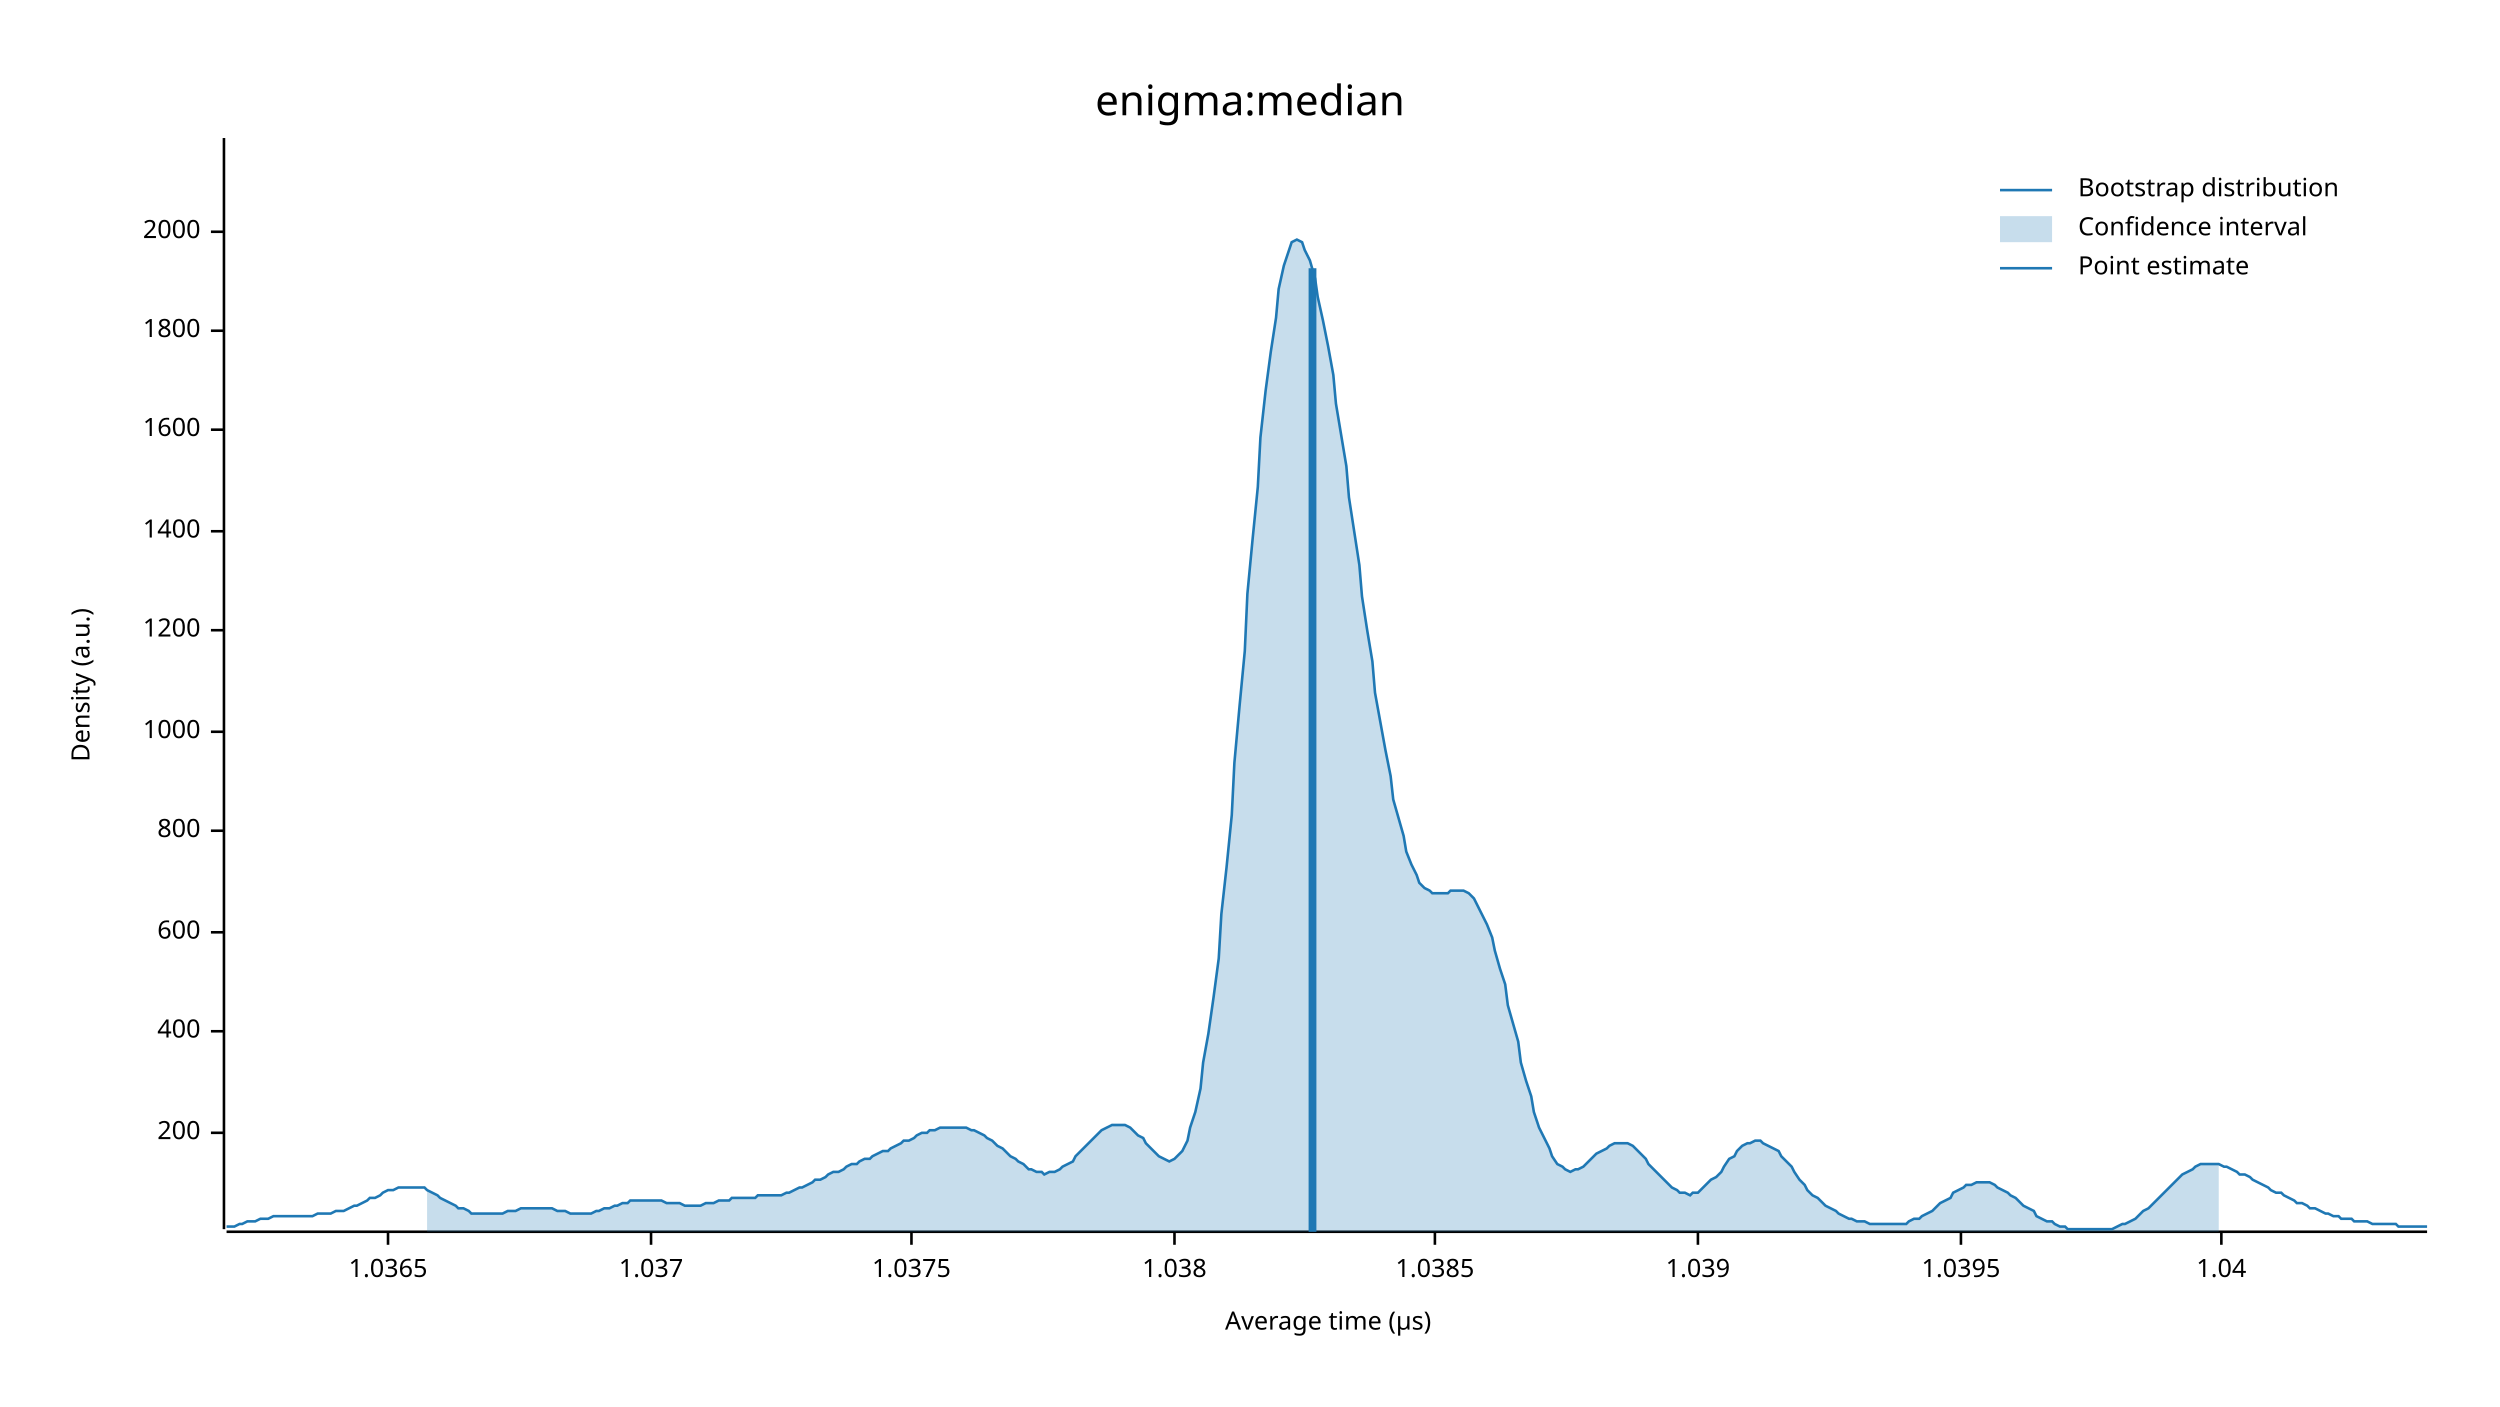
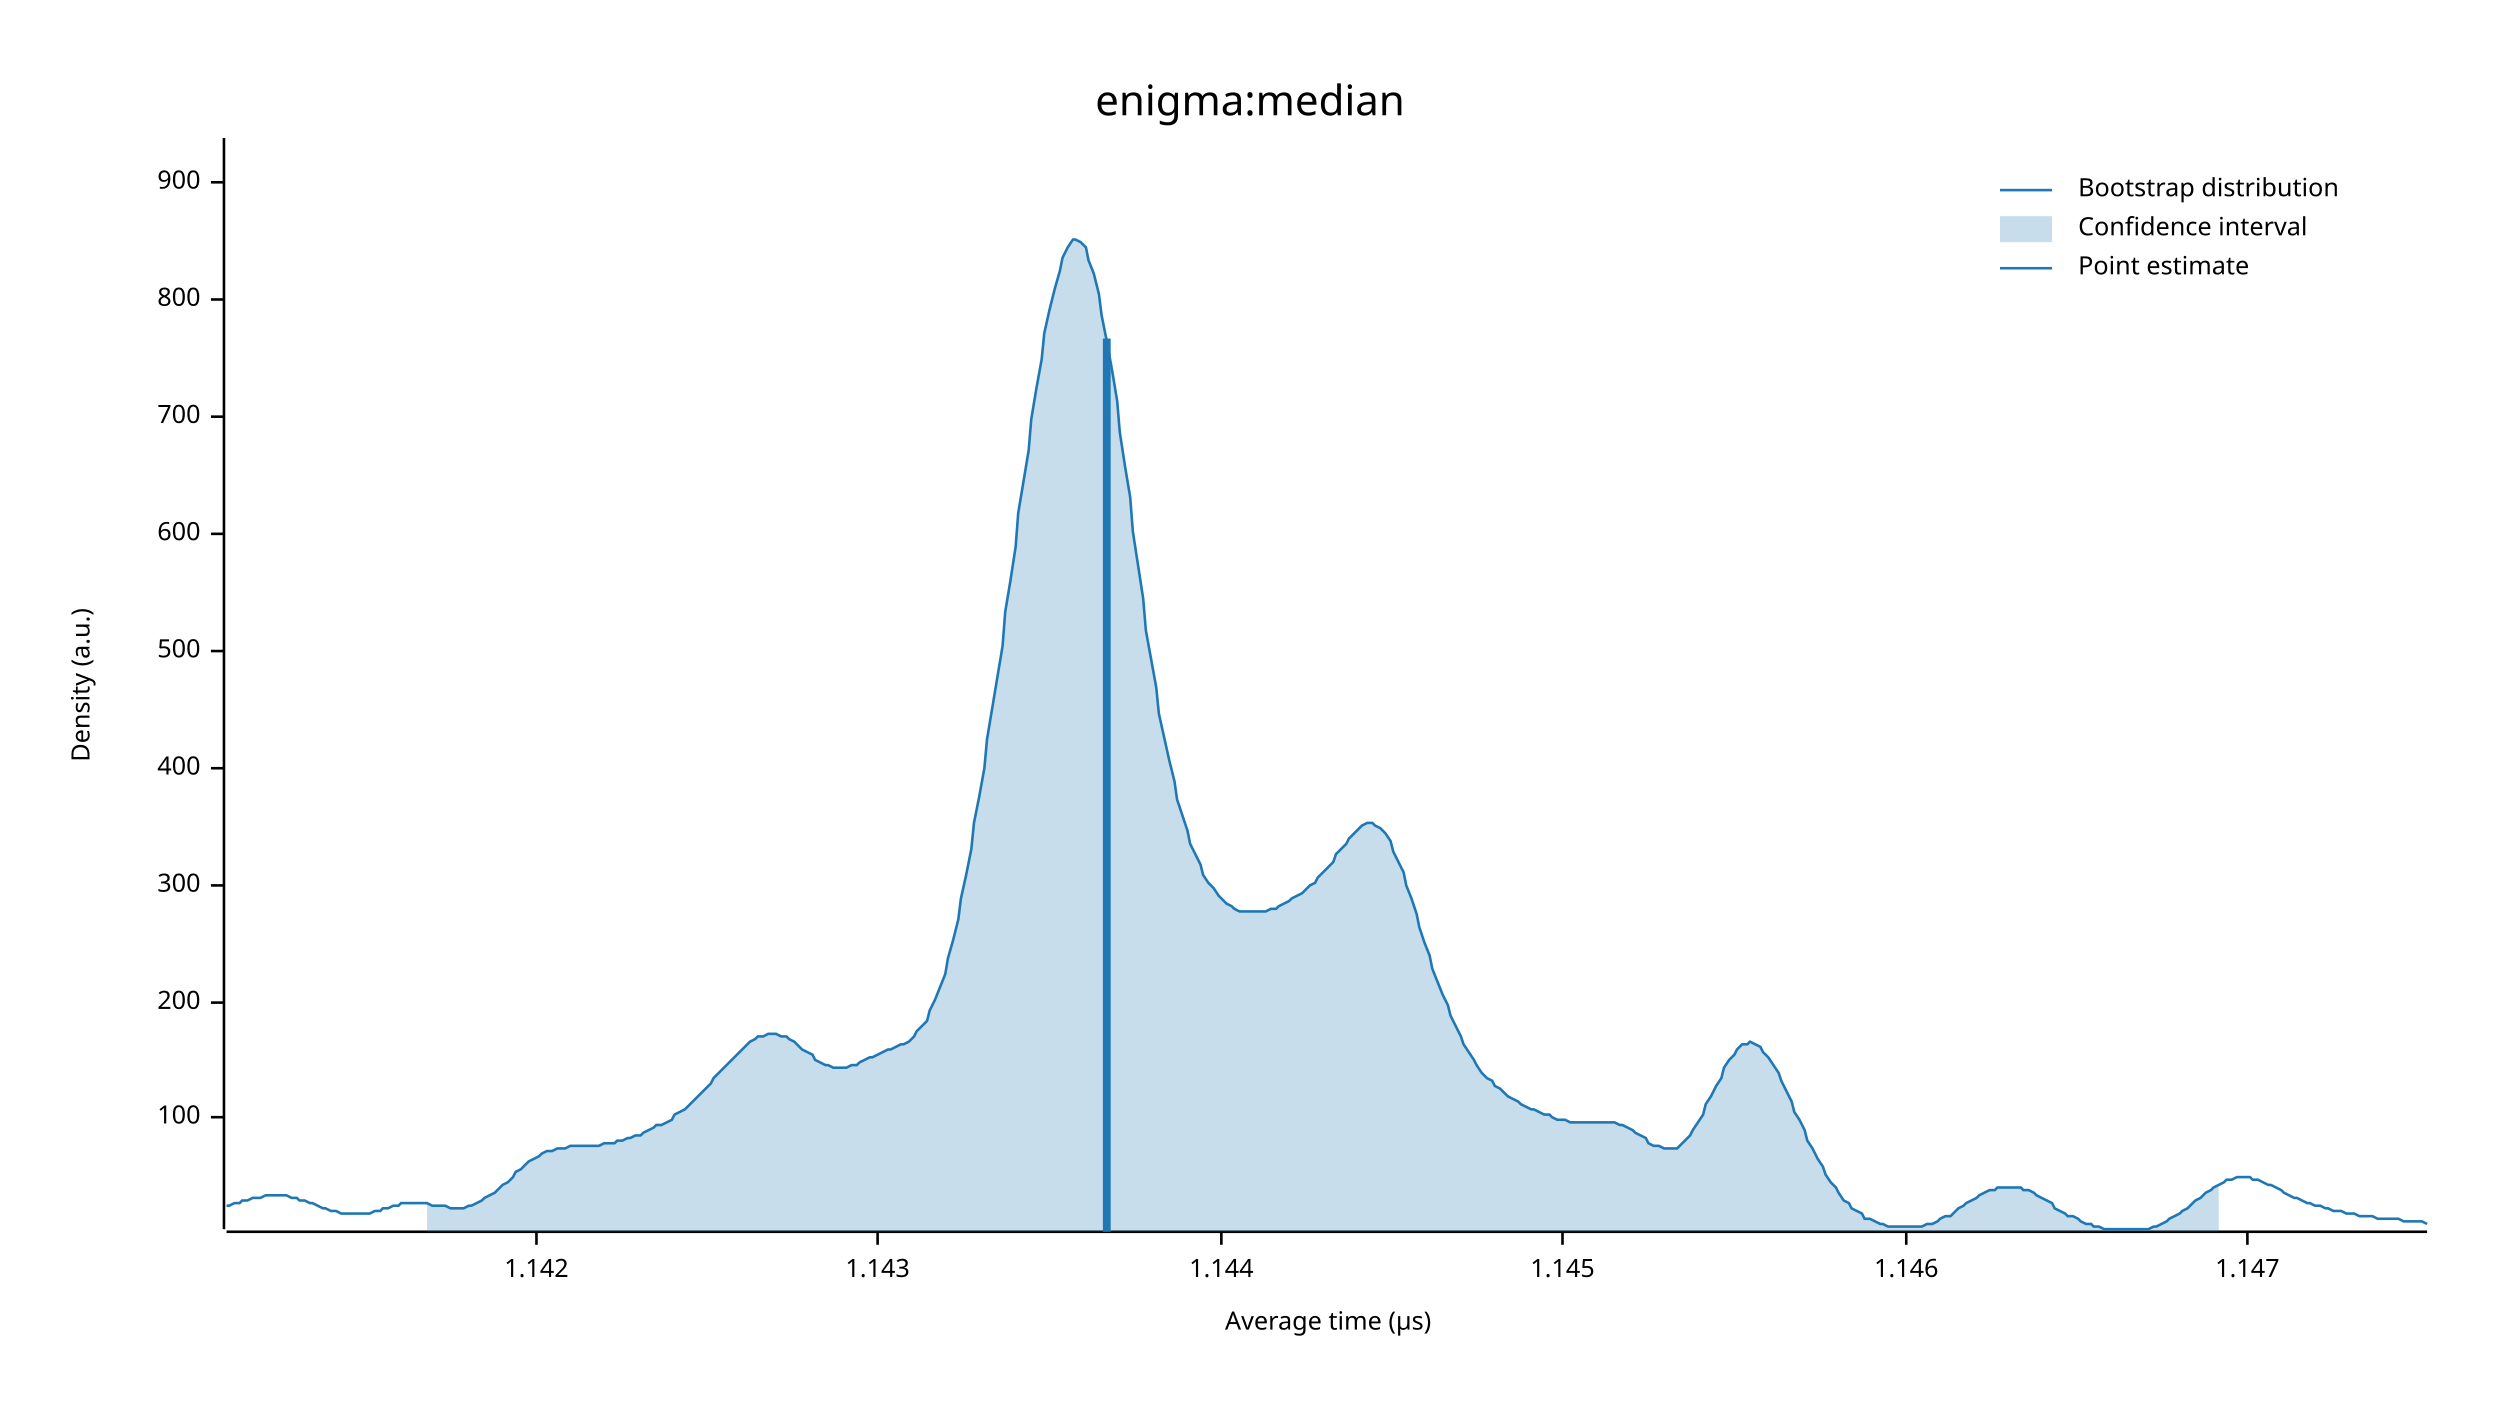
<svg xmlns="http://www.w3.org/2000/svg" width="960" height="540" viewBox="0 0 960 540">
  <text x="480" y="32" dy="0.76em" text-anchor="middle" font-family="sans-serif" font-size="16.129" opacity="1" fill="#000000">
enigma:median
</text>
  <text x="27" y="263" dy="0.76em" text-anchor="middle" font-family="sans-serif" font-size="9.677" opacity="1" fill="#000000" transform="rotate(270, 27, 263)">
Density (a.u.)
</text>
  <text x="510" y="513" dy="-0.5ex" text-anchor="middle" font-family="sans-serif" font-size="9.677" opacity="1" fill="#000000">
Average time (µs)
</text>
  <polyline fill="none" opacity="1" stroke="#000000" stroke-width="1" points="86,53 86,472 " />
-   <text x="77" y="435" dy="0.5ex" text-anchor="end" font-family="sans-serif" font-size="9.677" opacity="1" fill="#000000">
+   <text x="77" y="429" dy="0.5ex" text-anchor="end" font-family="sans-serif" font-size="9.677" opacity="1" fill="#000000">
+ 100
+ </text>
+   <polyline fill="none" opacity="1" stroke="#000000" stroke-width="1" points="81,429 86,429 " />
+   <text x="77" y="385" dy="0.5ex" text-anchor="end" font-family="sans-serif" font-size="9.677" opacity="1" fill="#000000">
200
</text>
-   <polyline fill="none" opacity="1" stroke="#000000" stroke-width="1" points="81,435 86,435 " />
-   <text x="77" y="396" dy="0.5ex" text-anchor="end" font-family="sans-serif" font-size="9.677" opacity="1" fill="#000000">
+   <polyline fill="none" opacity="1" stroke="#000000" stroke-width="1" points="81,385 86,385 " />
+   <text x="77" y="340" dy="0.5ex" text-anchor="end" font-family="sans-serif" font-size="9.677" opacity="1" fill="#000000">
+ 300
+ </text>
+   <polyline fill="none" opacity="1" stroke="#000000" stroke-width="1" points="81,340 86,340 " />
+   <text x="77" y="295" dy="0.5ex" text-anchor="end" font-family="sans-serif" font-size="9.677" opacity="1" fill="#000000">
400
</text>
-   <polyline fill="none" opacity="1" stroke="#000000" stroke-width="1" points="81,396 86,396 " />
-   <text x="77" y="358" dy="0.5ex" text-anchor="end" font-family="sans-serif" font-size="9.677" opacity="1" fill="#000000">
+   <polyline fill="none" opacity="1" stroke="#000000" stroke-width="1" points="81,295 86,295 " />
+   <text x="77" y="250" dy="0.5ex" text-anchor="end" font-family="sans-serif" font-size="9.677" opacity="1" fill="#000000">
+ 500
+ </text>
+   <polyline fill="none" opacity="1" stroke="#000000" stroke-width="1" points="81,250 86,250 " />
+   <text x="77" y="205" dy="0.5ex" text-anchor="end" font-family="sans-serif" font-size="9.677" opacity="1" fill="#000000">
600
</text>
-   <polyline fill="none" opacity="1" stroke="#000000" stroke-width="1" points="81,358 86,358 " />
-   <text x="77" y="319" dy="0.5ex" text-anchor="end" font-family="sans-serif" font-size="9.677" opacity="1" fill="#000000">
+   <polyline fill="none" opacity="1" stroke="#000000" stroke-width="1" points="81,205 86,205 " />
+   <text x="77" y="160" dy="0.5ex" text-anchor="end" font-family="sans-serif" font-size="9.677" opacity="1" fill="#000000">
+ 700
+ </text>
+   <polyline fill="none" opacity="1" stroke="#000000" stroke-width="1" points="81,160 86,160 " />
+   <text x="77" y="115" dy="0.5ex" text-anchor="end" font-family="sans-serif" font-size="9.677" opacity="1" fill="#000000">
800
</text>
-   <polyline fill="none" opacity="1" stroke="#000000" stroke-width="1" points="81,319 86,319 " />
-   <text x="77" y="281" dy="0.5ex" text-anchor="end" font-family="sans-serif" font-size="9.677" opacity="1" fill="#000000">
- 1000
+   <polyline fill="none" opacity="1" stroke="#000000" stroke-width="1" points="81,115 86,115 " />
+   <text x="77" y="70" dy="0.5ex" text-anchor="end" font-family="sans-serif" font-size="9.677" opacity="1" fill="#000000">
+ 900
</text>
-   <polyline fill="none" opacity="1" stroke="#000000" stroke-width="1" points="81,281 86,281 " />
-   <text x="77" y="242" dy="0.5ex" text-anchor="end" font-family="sans-serif" font-size="9.677" opacity="1" fill="#000000">
- 1200
+   <polyline fill="none" opacity="1" stroke="#000000" stroke-width="1" points="81,70 86,70 " />
+   <polyline fill="none" opacity="1" stroke="#000000" stroke-width="1" points="87,473 932,473 " />
+   <text x="206" y="483" dy="0.76em" text-anchor="middle" font-family="sans-serif" font-size="9.677" opacity="1" fill="#000000">
+ 1.142
</text>
-   <polyline fill="none" opacity="1" stroke="#000000" stroke-width="1" points="81,242 86,242 " />
-   <text x="77" y="204" dy="0.5ex" text-anchor="end" font-family="sans-serif" font-size="9.677" opacity="1" fill="#000000">
- 1400
+   <polyline fill="none" opacity="1" stroke="#000000" stroke-width="1" points="206,473 206,478 " />
+   <text x="337" y="483" dy="0.76em" text-anchor="middle" font-family="sans-serif" font-size="9.677" opacity="1" fill="#000000">
+ 1.143
</text>
-   <polyline fill="none" opacity="1" stroke="#000000" stroke-width="1" points="81,204 86,204 " />
-   <text x="77" y="165" dy="0.5ex" text-anchor="end" font-family="sans-serif" font-size="9.677" opacity="1" fill="#000000">
- 1600
+   <polyline fill="none" opacity="1" stroke="#000000" stroke-width="1" points="337,473 337,478 " />
+   <text x="469" y="483" dy="0.76em" text-anchor="middle" font-family="sans-serif" font-size="9.677" opacity="1" fill="#000000">
+ 1.144
</text>
-   <polyline fill="none" opacity="1" stroke="#000000" stroke-width="1" points="81,165 86,165 " />
-   <text x="77" y="127" dy="0.5ex" text-anchor="end" font-family="sans-serif" font-size="9.677" opacity="1" fill="#000000">
- 1800
+   <polyline fill="none" opacity="1" stroke="#000000" stroke-width="1" points="469,473 469,478 " />
+   <text x="600" y="483" dy="0.76em" text-anchor="middle" font-family="sans-serif" font-size="9.677" opacity="1" fill="#000000">
+ 1.145
</text>
-   <polyline fill="none" opacity="1" stroke="#000000" stroke-width="1" points="81,127 86,127 " />
-   <text x="77" y="89" dy="0.5ex" text-anchor="end" font-family="sans-serif" font-size="9.677" opacity="1" fill="#000000">
- 2000
+   <polyline fill="none" opacity="1" stroke="#000000" stroke-width="1" points="600,473 600,478 " />
+   <text x="732" y="483" dy="0.76em" text-anchor="middle" font-family="sans-serif" font-size="9.677" opacity="1" fill="#000000">
+ 1.146
</text>
-   <polyline fill="none" opacity="1" stroke="#000000" stroke-width="1" points="81,89 86,89 " />
-   <polyline fill="none" opacity="1" stroke="#000000" stroke-width="1" points="87,473 932,473 " />
-   <text x="149" y="483" dy="0.76em" text-anchor="middle" font-family="sans-serif" font-size="9.677" opacity="1" fill="#000000">
- 1.0365
+   <polyline fill="none" opacity="1" stroke="#000000" stroke-width="1" points="732,473 732,478 " />
+   <text x="863" y="483" dy="0.76em" text-anchor="middle" font-family="sans-serif" font-size="9.677" opacity="1" fill="#000000">
+ 1.147
</text>
-   <polyline fill="none" opacity="1" stroke="#000000" stroke-width="1" points="149,473 149,478 " />
-   <text x="250" y="483" dy="0.76em" text-anchor="middle" font-family="sans-serif" font-size="9.677" opacity="1" fill="#000000">
- 1.037
- </text>
-   <polyline fill="none" opacity="1" stroke="#000000" stroke-width="1" points="250,473 250,478 " />
-   <text x="350" y="483" dy="0.76em" text-anchor="middle" font-family="sans-serif" font-size="9.677" opacity="1" fill="#000000">
- 1.0375
- </text>
-   <polyline fill="none" opacity="1" stroke="#000000" stroke-width="1" points="350,473 350,478 " />
-   <text x="451" y="483" dy="0.76em" text-anchor="middle" font-family="sans-serif" font-size="9.677" opacity="1" fill="#000000">
- 1.038
- </text>
-   <polyline fill="none" opacity="1" stroke="#000000" stroke-width="1" points="451,473 451,478 " />
-   <text x="551" y="483" dy="0.76em" text-anchor="middle" font-family="sans-serif" font-size="9.677" opacity="1" fill="#000000">
- 1.0385
- </text>
-   <polyline fill="none" opacity="1" stroke="#000000" stroke-width="1" points="551,473 551,478 " />
-   <text x="652" y="483" dy="0.76em" text-anchor="middle" font-family="sans-serif" font-size="9.677" opacity="1" fill="#000000">
- 1.039
- </text>
-   <polyline fill="none" opacity="1" stroke="#000000" stroke-width="1" points="652,473 652,478 " />
-   <text x="753" y="483" dy="0.76em" text-anchor="middle" font-family="sans-serif" font-size="9.677" opacity="1" fill="#000000">
- 1.0395
- </text>
-   <polyline fill="none" opacity="1" stroke="#000000" stroke-width="1" points="753,473 753,478 " />
-   <text x="853" y="483" dy="0.76em" text-anchor="middle" font-family="sans-serif" font-size="9.677" opacity="1" fill="#000000">
- 1.04
- </text>
-   <polyline fill="none" opacity="1" stroke="#000000" stroke-width="1" points="853,473 853,478 " />
-   <polyline fill="none" opacity="1" stroke="#1F78B4" stroke-width="1" points="87,471 88,471 90,471 92,470 93,470 95,469 97,469 98,469 100,468 102,468 103,468 105,467 107,467 109,467 110,467 112,467 114,467 115,467 117,467 119,467 120,467 122,466 124,466 125,466 127,466 129,465 131,465 132,465 134,464 136,463 137,463 139,462 141,461 142,460 144,460 146,459 147,458 149,457 151,457 153,456 154,456 156,456 158,456 159,456 161,456 163,456 164,457 166,458 168,459 169,460 171,461 173,462 175,463 176,464 178,464 180,465 181,466 183,466 185,466 186,466 188,466 190,466 191,466 193,466 195,465 197,465 198,465 200,464 202,464 203,464 205,464 207,464 208,464 210,464 212,464 214,465 215,465 217,465 219,466 220,466 222,466 224,466 225,466 227,466 229,465 230,465 232,464 234,464 236,463 237,463 239,462 241,462 242,461 244,461 246,461 247,461 249,461 251,461 252,461 254,461 256,462 258,462 259,462 261,462 263,463 264,463 266,463 268,463 269,463 271,462 273,462 274,462 276,461 278,461 280,461 281,460 283,460 285,460 286,460 288,460 290,460 291,459 293,459 295,459 296,459 298,459 300,459 302,458 303,458 305,457 307,456 308,456 310,455 312,454 313,453 315,453 317,452 318,451 320,450 322,450 324,449 325,448 327,447 329,447 330,446 332,445 334,445 335,444 337,443 339,442 341,442 342,441 344,440 346,439 347,438 349,438 351,437 352,436 354,435 356,435 357,434 359,434 361,433 363,433 364,433 366,433 368,433 369,433 371,433 373,434 374,434 376,435 378,436 379,437 381,438 383,440 385,441 386,442 388,444 390,445 391,446 393,447 395,449 396,449 398,450 400,450 401,451 403,450 405,450 407,449 408,448 410,447 412,446 413,444 415,442 417,440 418,439 420,437 422,435 423,434 425,433 427,432 429,432 430,432 432,432 434,433 435,434 437,436 439,437 440,439 442,441 444,443 445,444 447,445 449,446 451,445 452,444 454,442 456,438 457,433 459,427 461,418 462,408 464,397 466,383 468,368 469,351 471,333 473,313 474,293 476,271 478,250 479,228 481,207 483,187 484,168 486,150 488,135 490,122 491,111 493,102 495,96 496,93 498,92 500,93 501,96 503,100 505,107 506,114 508,123 510,133 512,144 513,155 515,167 517,179 518,191 520,204 522,217 523,229 525,242 527,254 528,266 530,277 532,288 534,298 535,307 537,314 539,321 540,327 542,332 544,336 545,339 547,341 549,342 550,343 552,343 554,343 556,343 557,342 559,342 561,342 562,342 564,343 566,345 567,347 569,351 571,355 573,360 574,365 576,372 578,378 579,386 581,393 583,400 584,408 586,415 588,421 589,427 591,433 593,437 595,441 596,444 598,447 600,448 601,449 603,450 605,449 606,449 608,448 610,446 611,445 613,443 615,442 617,441 618,440 620,439 622,439 623,439 625,439 627,440 628,441 630,443 632,445 633,447 635,449 637,451 639,453 640,454 642,456 644,457 645,458 647,458 649,459 650,458 652,458 654,456 655,455 657,453 659,452 661,450 662,448 664,445 666,444 667,442 669,440 671,439 672,439 674,438 676,438 677,439 679,440 681,441 683,442 684,444 686,446 688,448 689,450 691,453 693,455 694,457 696,459 698,460 700,462 701,463 703,464 705,465 706,466 708,467 710,468 711,468 713,469 715,469 716,469 718,470 720,470 722,470 723,470 725,470 727,470 728,470 730,470 732,470 733,469 735,468 737,468 738,467 740,466 742,465 744,463 745,462 747,461 749,460 750,458 752,457 754,456 755,455 757,455 759,454 760,454 762,454 764,454 766,455 767,456 769,457 771,458 772,459 774,460 776,462 777,463 779,464 781,465 782,467 784,468 786,469 788,469 789,470 791,471 793,471 794,472 796,472 798,472 799,472 801,472 803,472 804,472 806,472 808,472 810,472 811,472 813,471 815,470 816,470 818,469 820,468 821,467 823,465 825,464 827,462 828,461 830,459 832,457 833,456 835,454 837,452 838,451 840,450 842,449 843,448 845,447 847,447 849,447 850,447 852,447 854,448 855,448 857,449 859,450 860,451 862,451 864,452 865,453 867,454 869,455 871,456 872,457 874,458 876,458 877,459 879,460 881,461 882,462 884,462 886,463 887,464 889,464 891,465 893,466 894,466 896,467 898,467 899,468 901,468 903,468 904,469 906,469 908,469 909,469 911,470 913,470 915,470 916,470 918,470 920,470 921,471 923,471 925,471 926,471 928,471 930,471 932,471 " />
-   <polygon opacity="0.25" fill="#1F78B4" points="164,457 166,458 168,459 169,460 171,461 173,462 175,463 176,464 178,464 180,465 181,466 183,466 185,466 186,466 188,466 190,466 191,466 193,466 195,465 197,465 198,465 200,464 202,464 203,464 205,464 207,464 208,464 210,464 212,464 214,465 215,465 217,465 219,466 220,466 222,466 224,466 225,466 227,466 229,465 230,465 232,464 234,464 236,463 237,463 239,462 241,462 242,461 244,461 246,461 247,461 249,461 251,461 252,461 254,461 256,462 258,462 259,462 261,462 263,463 264,463 266,463 268,463 269,463 271,462 273,462 274,462 276,461 278,461 280,461 281,460 283,460 285,460 286,460 288,460 290,460 291,459 293,459 295,459 296,459 298,459 300,459 302,458 303,458 305,457 307,456 308,456 310,455 312,454 313,453 315,453 317,452 318,451 320,450 322,450 324,449 325,448 327,447 329,447 330,446 332,445 334,445 335,444 337,443 339,442 341,442 342,441 344,440 346,439 347,438 349,438 351,437 352,436 354,435 356,435 357,434 359,434 361,433 363,433 364,433 366,433 368,433 369,433 371,433 373,434 374,434 376,435 378,436 379,437 381,438 383,440 385,441 386,442 388,444 390,445 391,446 393,447 395,449 396,449 398,450 400,450 401,451 403,450 405,450 407,449 408,448 410,447 412,446 413,444 415,442 417,440 418,439 420,437 422,435 423,434 425,433 427,432 429,432 430,432 432,432 434,433 435,434 437,436 439,437 440,439 442,441 444,443 445,444 447,445 449,446 451,445 452,444 454,442 456,438 457,433 459,427 461,418 462,408 464,397 466,383 468,368 469,351 471,333 473,313 474,293 476,271 478,250 479,228 481,207 483,187 484,168 486,150 488,135 490,122 491,111 493,102 495,96 496,93 498,92 500,93 501,96 503,100 505,107 506,114 508,123 510,133 512,144 513,155 515,167 517,179 518,191 520,204 522,217 523,229 525,242 527,254 528,266 530,277 532,288 534,298 535,307 537,314 539,321 540,327 542,332 544,336 545,339 547,341 549,342 550,343 552,343 554,343 556,343 557,342 559,342 561,342 562,342 564,343 566,345 567,347 569,351 571,355 573,360 574,365 576,372 578,378 579,386 581,393 583,400 584,408 586,415 588,421 589,427 591,433 593,437 595,441 596,444 598,447 600,448 601,449 603,450 605,449 606,449 608,448 610,446 611,445 613,443 615,442 617,441 618,440 620,439 622,439 623,439 625,439 627,440 628,441 630,443 632,445 633,447 635,449 637,451 639,453 640,454 642,456 644,457 645,458 647,458 649,459 650,458 652,458 654,456 655,455 657,453 659,452 661,450 662,448 664,445 666,444 667,442 669,440 671,439 672,439 674,438 676,438 677,439 679,440 681,441 683,442 684,444 686,446 688,448 689,450 691,453 693,455 694,457 696,459 698,460 700,462 701,463 703,464 705,465 706,466 708,467 710,468 711,468 713,469 715,469 716,469 718,470 720,470 722,470 723,470 725,470 727,470 728,470 730,470 732,470 733,469 735,468 737,468 738,467 740,466 742,465 744,463 745,462 747,461 749,460 750,458 752,457 754,456 755,455 757,455 759,454 760,454 762,454 764,454 766,455 767,456 769,457 771,458 772,459 774,460 776,462 777,463 779,464 781,465 782,467 784,468 786,469 788,469 789,470 791,471 793,471 794,472 796,472 798,472 799,472 801,472 803,472 804,472 806,472 808,472 810,472 811,472 813,471 815,470 816,470 818,469 820,468 821,467 823,465 825,464 827,462 828,461 830,459 832,457 833,456 835,454 837,452 838,451 840,450 842,449 843,448 845,447 847,447 849,447 850,447 852,447 852,473 164,473 " />
-   <polyline fill="none" opacity="1" stroke="#1F78B4" stroke-width="3" points="504,473 504,103 " />
+   <polyline fill="none" opacity="1" stroke="#000000" stroke-width="1" points="863,473 863,478 " />
+   <polyline fill="none" opacity="1" stroke="#1F78B4" stroke-width="1" points="87,463 88,463 90,462 92,462 93,461 95,461 97,460 98,460 100,460 102,459 103,459 105,459 107,459 109,459 110,459 112,460 114,460 115,461 117,461 119,462 120,462 122,463 124,464 125,464 127,465 129,465 131,466 132,466 134,466 136,466 137,466 139,466 141,466 142,466 144,465 146,465 147,464 149,464 151,463 153,463 154,462 156,462 158,462 159,462 161,462 163,462 164,462 166,463 168,463 169,463 171,463 173,464 175,464 176,464 178,464 180,463 181,463 183,462 185,461 186,460 188,459 190,458 191,457 193,455 195,454 197,452 198,450 200,449 202,447 203,446 205,445 207,444 208,443 210,442 212,442 214,441 215,441 217,441 219,440 220,440 222,440 224,440 225,440 227,440 229,440 230,440 232,439 234,439 236,439 237,438 239,438 241,437 242,437 244,436 246,436 247,435 249,434 251,433 252,432 254,432 256,431 258,430 259,428 261,427 263,426 264,425 266,423 268,421 269,420 271,418 273,416 274,414 276,412 278,410 280,408 281,407 283,405 285,403 286,402 288,400 290,399 291,398 293,398 295,397 296,397 298,397 300,398 302,398 303,399 305,400 307,402 308,403 310,404 312,405 313,407 315,408 317,409 318,409 320,410 322,410 324,410 325,410 327,409 329,409 330,408 332,407 334,406 335,406 337,405 339,404 341,403 342,403 344,402 346,401 347,401 349,400 351,398 352,396 354,394 356,392 357,388 359,384 361,379 363,374 364,368 366,361 368,353 369,345 371,336 373,326 374,316 376,306 378,295 379,284 381,272 383,260 385,248 386,235 388,223 390,210 391,197 393,185 395,173 396,161 398,149 400,138 401,128 403,119 405,111 407,104 408,99 410,95 412,92 413,92 415,93 417,95 418,100 420,105 422,113 423,121 425,131 427,142 429,154 430,166 432,179 434,191 435,204 437,217 439,230 440,242 442,253 444,264 445,274 447,283 449,292 451,300 452,307 454,313 456,319 457,324 459,328 461,332 462,336 464,339 466,341 468,344 469,345 471,347 473,348 474,349 476,350 478,350 479,350 481,350 483,350 484,350 486,350 488,349 490,349 491,348 493,347 495,346 496,345 498,344 500,343 501,342 503,340 505,339 506,337 508,335 510,333 512,331 513,328 515,326 517,324 518,322 520,320 522,318 523,317 525,316 527,316 528,317 530,318 532,320 534,323 535,327 537,331 539,335 540,340 542,345 544,351 545,356 547,362 549,367 550,372 552,377 554,382 556,386 557,390 559,394 561,398 562,401 564,404 566,407 567,409 569,412 571,414 573,415 574,417 576,418 578,420 579,421 581,422 583,423 584,424 586,425 588,426 589,426 591,427 593,428 595,428 596,429 598,430 600,430 601,430 603,431 605,431 606,431 608,431 610,431 611,431 613,431 615,431 617,431 618,431 620,431 622,432 623,432 625,433 627,434 628,435 630,436 632,437 633,439 635,440 637,440 639,441 640,441 642,441 644,441 645,440 647,438 649,436 650,434 652,431 654,428 655,424 657,421 659,417 661,414 662,410 664,407 666,405 667,403 669,401 671,401 672,400 674,401 676,402 677,404 679,406 681,409 683,412 684,415 686,419 688,423 689,427 691,430 693,434 694,438 696,441 698,445 700,448 701,451 703,454 705,456 706,458 708,461 710,462 711,464 713,465 715,466 716,468 718,468 720,469 722,470 723,470 725,471 727,471 728,471 730,471 732,471 733,471 735,471 737,471 738,471 740,470 742,470 744,469 745,468 747,467 749,467 750,466 752,464 754,463 755,462 757,461 759,460 760,459 762,458 764,457 766,457 767,456 769,456 771,456 772,456 774,456 776,456 777,457 779,457 781,458 782,459 784,460 786,461 788,462 789,464 791,465 793,466 794,467 796,467 798,468 799,469 801,470 803,470 804,471 806,471 808,472 810,472 811,472 813,472 815,472 816,472 818,472 820,472 821,472 823,472 825,472 827,471 828,471 830,470 832,469 833,468 835,467 837,466 838,465 840,464 842,462 843,461 845,460 847,458 849,457 850,456 852,455 854,454 855,453 857,453 859,452 860,452 862,452 864,452 865,453 867,453 869,454 871,455 872,455 874,456 876,457 877,458 879,459 881,460 882,460 884,461 886,462 887,462 889,463 891,463 893,464 894,464 896,465 898,465 899,465 901,466 903,466 904,466 906,467 908,467 909,467 911,467 913,468 915,468 916,468 918,468 920,468 921,468 923,469 925,469 926,469 928,469 930,469 932,470 " />
+   <polygon opacity="0.25" fill="#1F78B4" points="164,462 166,463 168,463 169,463 171,463 173,464 175,464 176,464 178,464 180,463 181,463 183,462 185,461 186,460 188,459 190,458 191,457 193,455 195,454 197,452 198,450 200,449 202,447 203,446 205,445 207,444 208,443 210,442 212,442 214,441 215,441 217,441 219,440 220,440 222,440 224,440 225,440 227,440 229,440 230,440 232,439 234,439 236,439 237,438 239,438 241,437 242,437 244,436 246,436 247,435 249,434 251,433 252,432 254,432 256,431 258,430 259,428 261,427 263,426 264,425 266,423 268,421 269,420 271,418 273,416 274,414 276,412 278,410 280,408 281,407 283,405 285,403 286,402 288,400 290,399 291,398 293,398 295,397 296,397 298,397 300,398 302,398 303,399 305,400 307,402 308,403 310,404 312,405 313,407 315,408 317,409 318,409 320,410 322,410 324,410 325,410 327,409 329,409 330,408 332,407 334,406 335,406 337,405 339,404 341,403 342,403 344,402 346,401 347,401 349,400 351,398 352,396 354,394 356,392 357,388 359,384 361,379 363,374 364,368 366,361 368,353 369,345 371,336 373,326 374,316 376,306 378,295 379,284 381,272 383,260 385,248 386,235 388,223 390,210 391,197 393,185 395,173 396,161 398,149 400,138 401,128 403,119 405,111 407,104 408,99 410,95 412,92 413,92 415,93 417,95 418,100 420,105 422,113 423,121 425,131 427,142 429,154 430,166 432,179 434,191 435,204 437,217 439,230 440,242 442,253 444,264 445,274 447,283 449,292 451,300 452,307 454,313 456,319 457,324 459,328 461,332 462,336 464,339 466,341 468,344 469,345 471,347 473,348 474,349 476,350 478,350 479,350 481,350 483,350 484,350 486,350 488,349 490,349 491,348 493,347 495,346 496,345 498,344 500,343 501,342 503,340 505,339 506,337 508,335 510,333 512,331 513,328 515,326 517,324 518,322 520,320 522,318 523,317 525,316 527,316 528,317 530,318 532,320 534,323 535,327 537,331 539,335 540,340 542,345 544,351 545,356 547,362 549,367 550,372 552,377 554,382 556,386 557,390 559,394 561,398 562,401 564,404 566,407 567,409 569,412 571,414 573,415 574,417 576,418 578,420 579,421 581,422 583,423 584,424 586,425 588,426 589,426 591,427 593,428 595,428 596,429 598,430 600,430 601,430 603,431 605,431 606,431 608,431 610,431 611,431 613,431 615,431 617,431 618,431 620,431 622,432 623,432 625,433 627,434 628,435 630,436 632,437 633,439 635,440 637,440 639,441 640,441 642,441 644,441 645,440 647,438 649,436 650,434 652,431 654,428 655,424 657,421 659,417 661,414 662,410 664,407 666,405 667,403 669,401 671,401 672,400 674,401 676,402 677,404 679,406 681,409 683,412 684,415 686,419 688,423 689,427 691,430 693,434 694,438 696,441 698,445 700,448 701,451 703,454 705,456 706,458 708,461 710,462 711,464 713,465 715,466 716,468 718,468 720,469 722,470 723,470 725,471 727,471 728,471 730,471 732,471 733,471 735,471 737,471 738,471 740,470 742,470 744,469 745,468 747,467 749,467 750,466 752,464 754,463 755,462 757,461 759,460 760,459 762,458 764,457 766,457 767,456 769,456 771,456 772,456 774,456 776,456 777,457 779,457 781,458 782,459 784,460 786,461 788,462 789,464 791,465 793,466 794,467 796,467 798,468 799,469 801,470 803,470 804,471 806,471 808,472 810,472 811,472 813,472 815,472 816,472 818,472 820,472 821,472 823,472 825,472 827,471 828,471 830,470 832,469 833,468 835,467 837,466 838,465 840,464 842,462 843,461 845,460 847,458 849,457 850,456 852,455 852,473 164,473 " />
+   <polyline fill="none" opacity="1" stroke="#1F78B4" stroke-width="3" points="425,473 425,130 " />
  <text x="798" y="68" dy="0.76em" text-anchor="start" font-family="sans-serif" font-size="9.677" opacity="1" fill="#000000">
Bootstrap distribution
</text>
  <text x="798" y="83" dy="0.76em" text-anchor="start" font-family="sans-serif" font-size="9.677" opacity="1" fill="#000000">
Confidence interval
</text>
  <text x="798" y="98" dy="0.76em" text-anchor="start" font-family="sans-serif" font-size="9.677" opacity="1" fill="#000000">
Point estimate
</text>
  <polyline fill="none" opacity="1" stroke="#1F78B4" stroke-width="1" points="768,73 788,73 " />
  <rect x="768" y="83" width="20" height="10" opacity="0.25" fill="#1F78B4" stroke="none" />
  <polyline fill="none" opacity="1" stroke="#1F78B4" stroke-width="1" points="768,103 788,103 " />
</svg>
